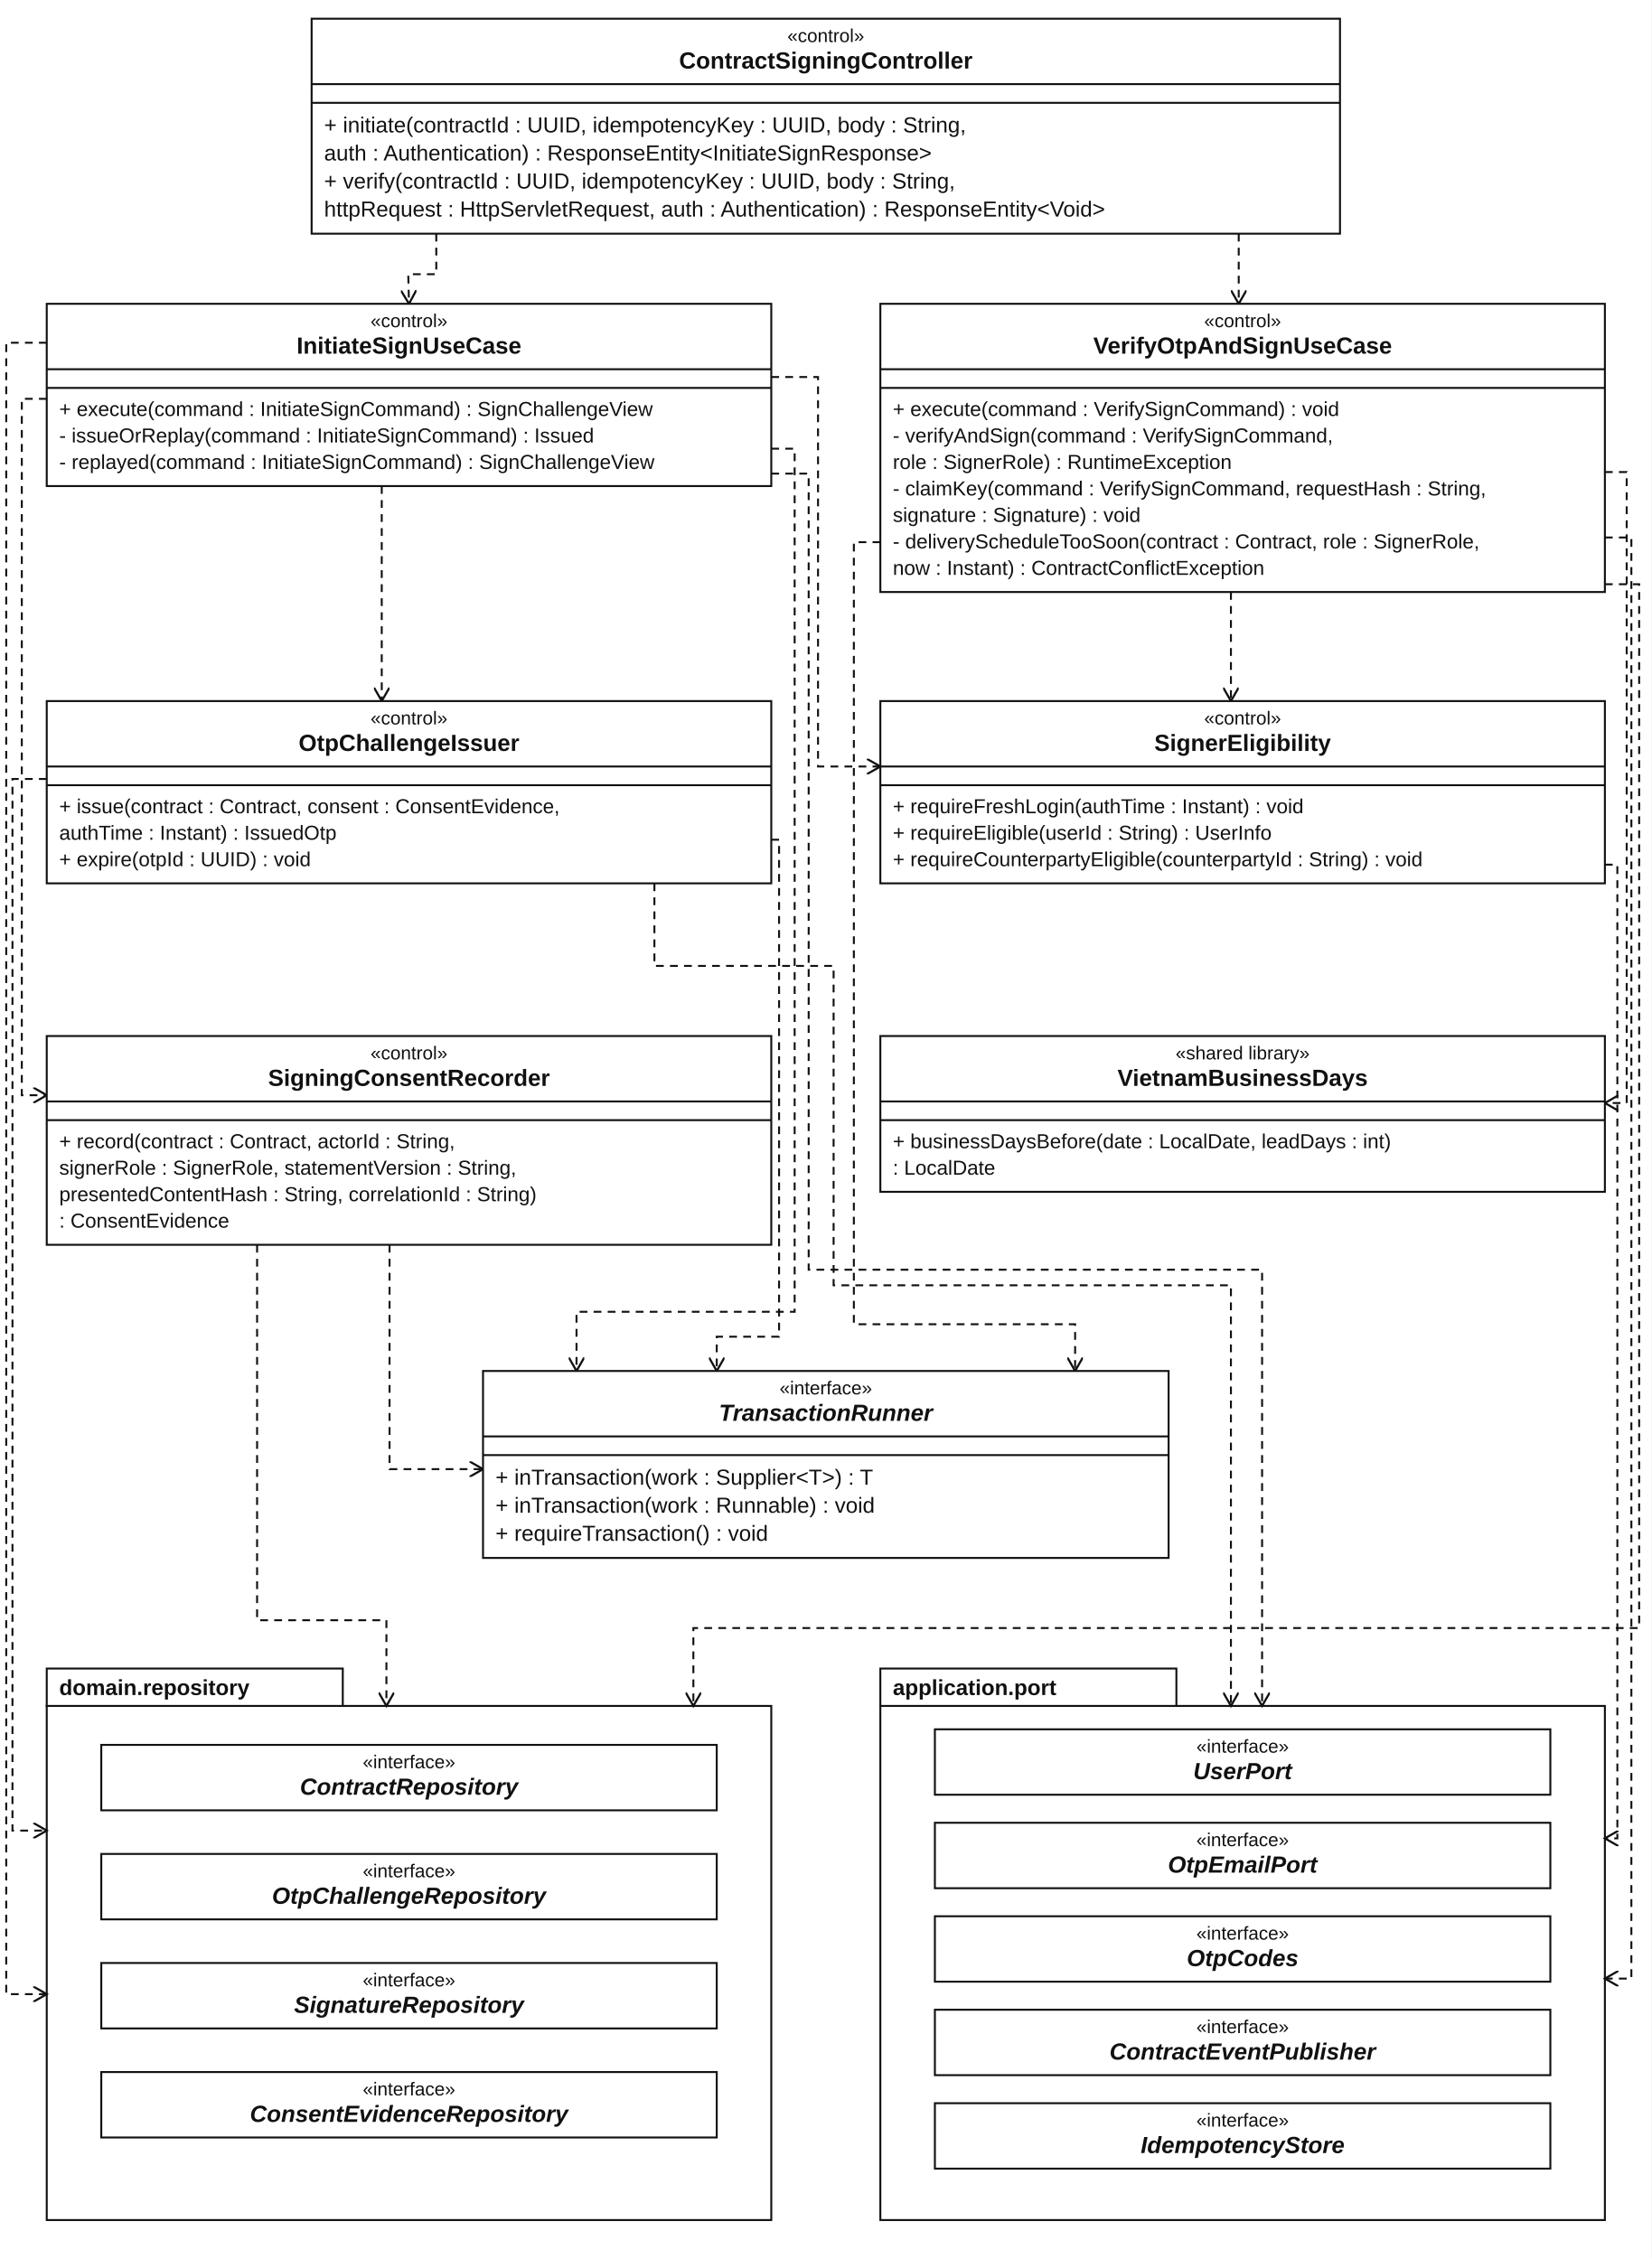
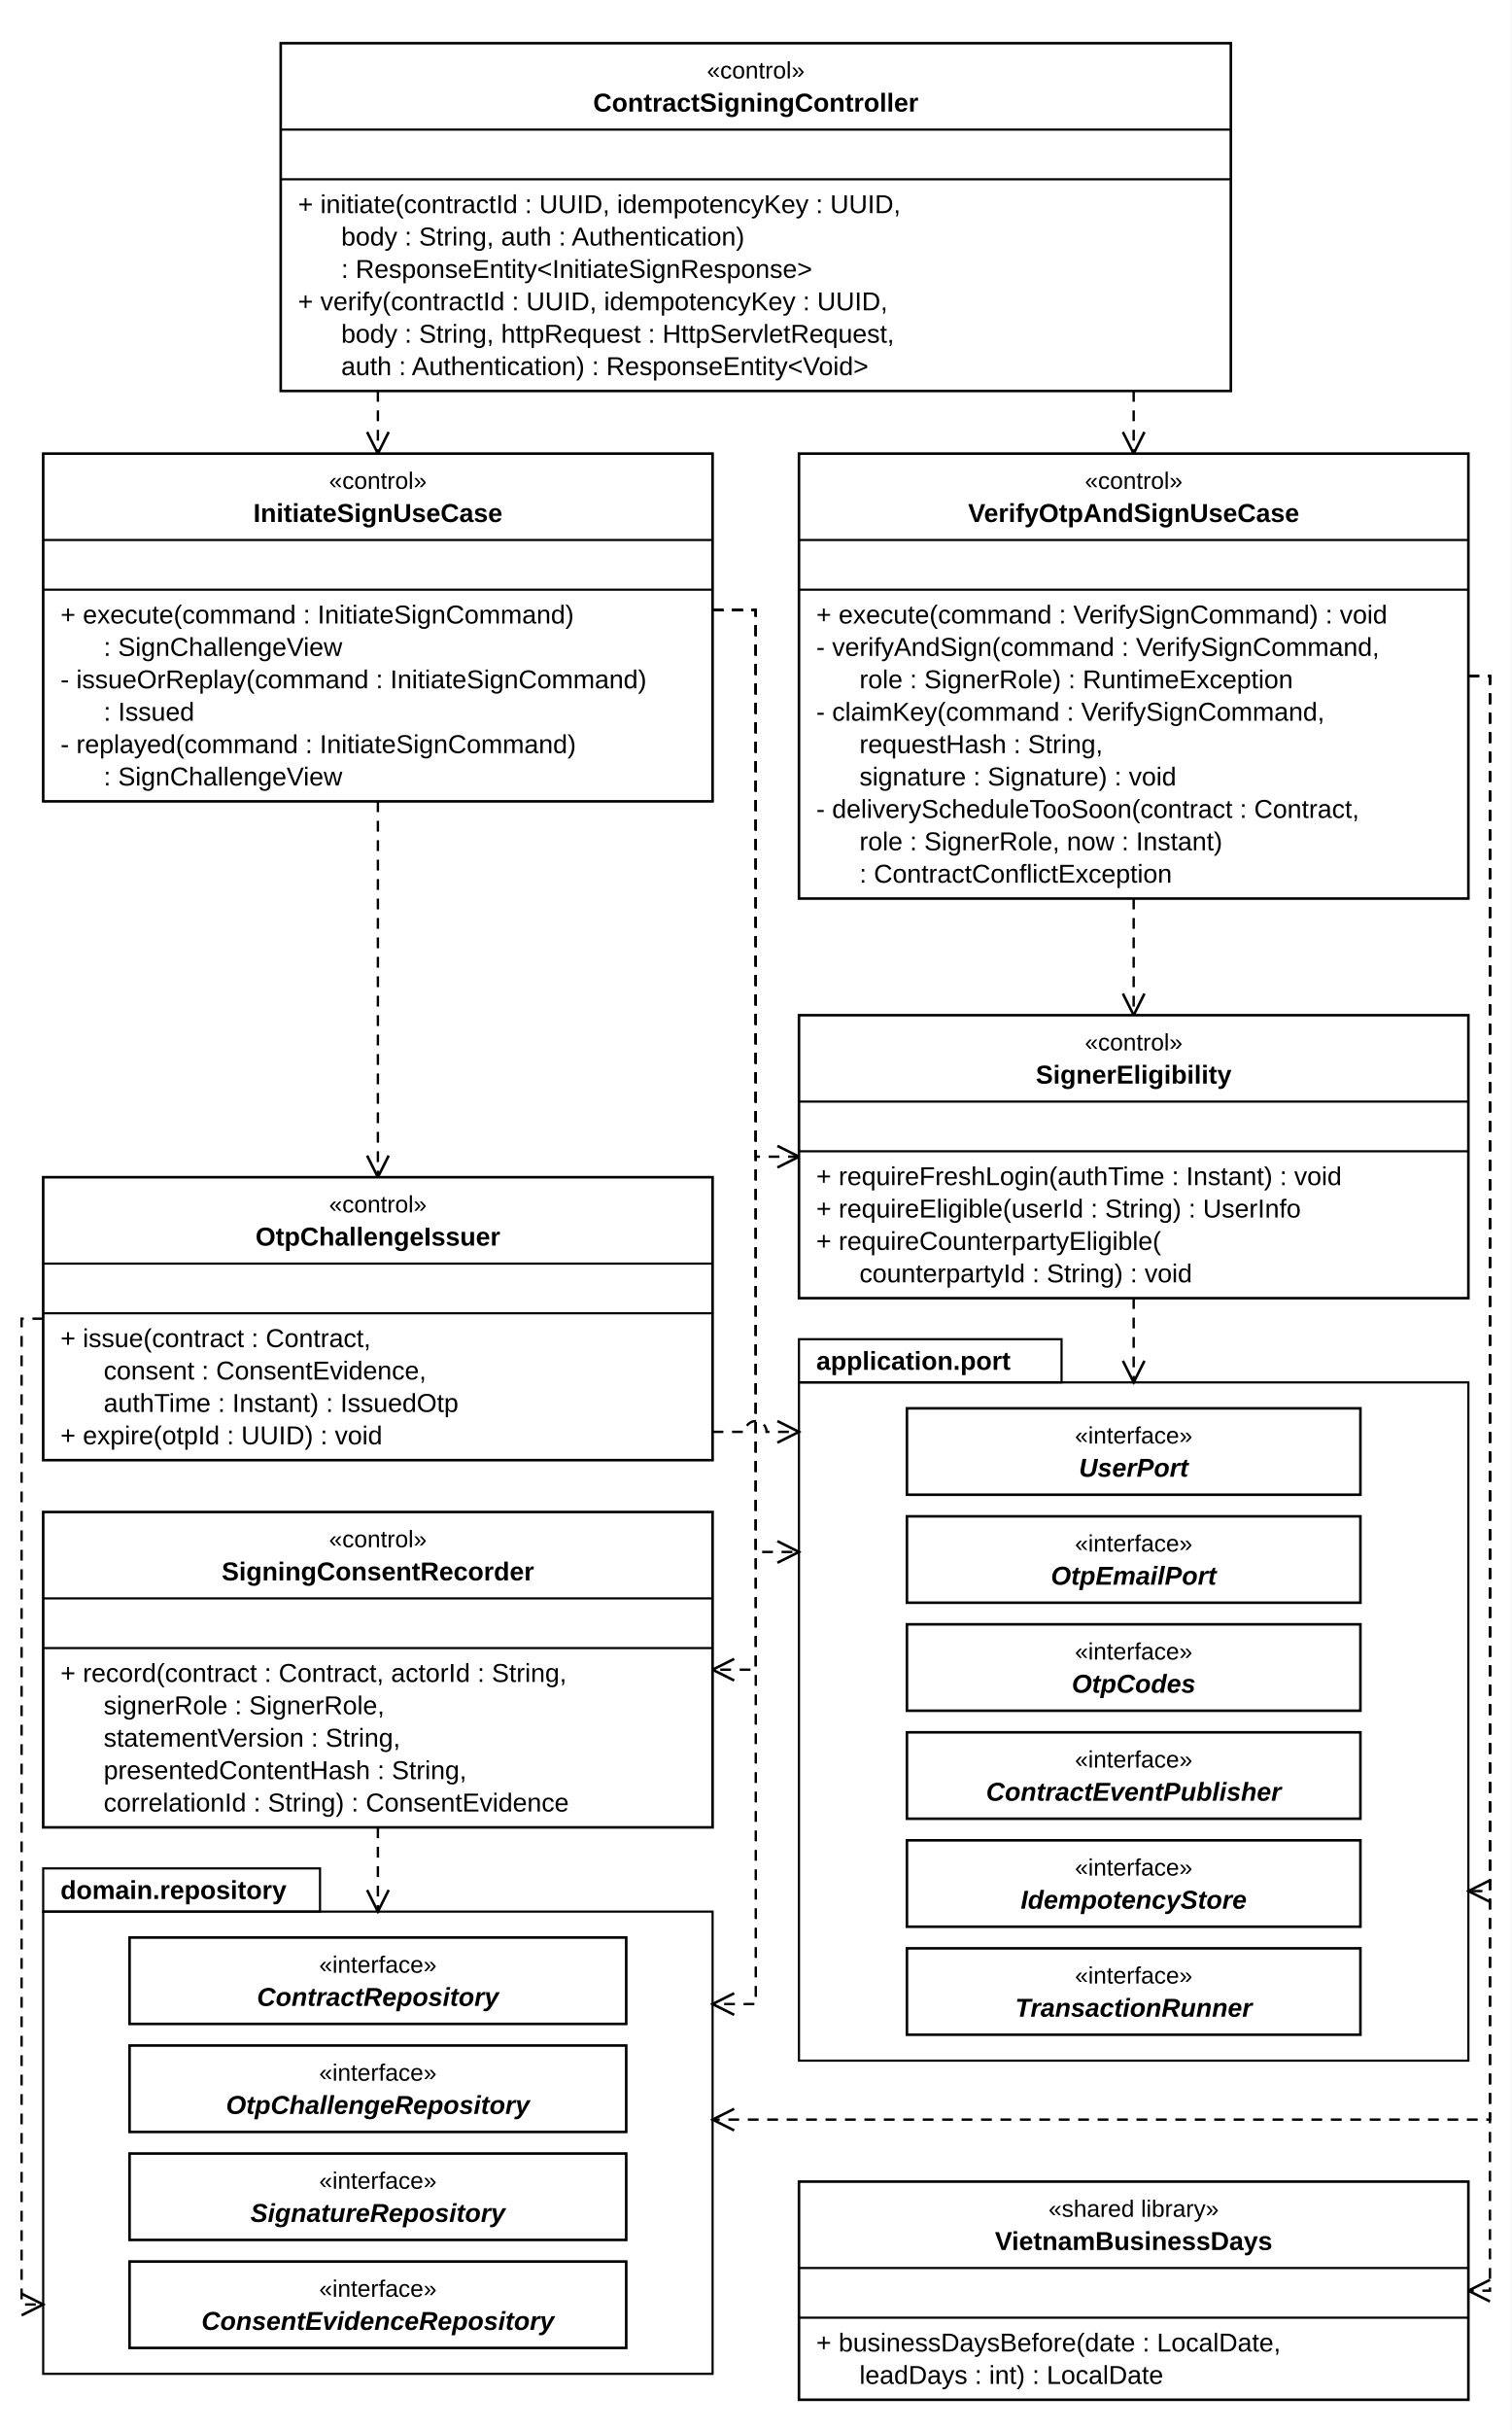
- <svg xmlns="http://www.w3.org/2000/svg" width="1060" height="1450" viewBox="0 0 1060 1450">
+ <svg xmlns="http://www.w3.org/2000/svg" width="700" height="1125" viewBox="0 0 700 1125" font-family="Arial" font-size="12">
  <defs>
-     <marker id="arrow" markerWidth="8" markerHeight="8" refX="7" refY="4" orient="auto">
-       <path d="M0 0L7 4L0 8" fill="none" stroke="#111" stroke-width="1.1" />
+     <marker id="open" viewBox="0 0 12 12" refX="11" refY="6" markerWidth="12" markerHeight="12" markerUnits="userSpaceOnUse" orient="auto">
+       <path d="M1,1 L11,6 L1,11" fill="none" stroke="black" stroke-width="1.2" />
    </marker>
-     <marker id="diamond" markerWidth="13" markerHeight="9" refX="0" refY="4.5" orient="auto">
-       <path d="M0 4.5L6 0L12 4.5L6 9Z" fill="#111" />
+     <marker id="tri" viewBox="0 0 14 14" refX="13" refY="7" markerWidth="14" markerHeight="14" markerUnits="userSpaceOnUse" orient="auto">
+       <path d="M1,1 L13,7 L1,13 Z" fill="white" stroke="black" />
+     </marker>
+     <marker id="dia" viewBox="0 0 18 10" refX="1" refY="5" markerWidth="18" markerHeight="10" markerUnits="userSpaceOnUse" orient="auto">
+       <path d="M1,5 L9,1 L17,5 L9,9 Z" fill="black" />
    </marker>
  </defs>
-   <rect width="100%" height="100%" fill="white" />
-   <rect x="30" y="1095" width="465" height="330" fill="none" stroke="#111" stroke-width="1.25" />
-   <rect x="30" y="1071" width="190" height="24" fill="white" stroke="#111" stroke-width="1.25" />
-   <rect x="565" y="1095" width="465" height="330" fill="none" stroke="#111" stroke-width="1.25" />
-   <rect x="565" y="1071" width="190" height="24" fill="white" stroke="#111" stroke-width="1.25" />
-   <path d="M280,150 L280,176 L262,176 L262.5,195" fill="none" stroke="#111" stroke-width="1.25" stroke-dasharray="5 4" marker-end="url(#arrow)" />
-   <path d="M795,150 L795,195" fill="none" stroke="#111" stroke-width="1.25" stroke-dasharray="5 4" marker-end="url(#arrow)" />
-   <path d="M245,312 L245,450" fill="none" stroke="#111" stroke-width="1.25" stroke-dasharray="5 4" marker-end="url(#arrow)" />
-   <path d="M790,380 L790,450" fill="none" stroke="#111" stroke-width="1.25" stroke-dasharray="5 4" marker-end="url(#arrow)" />
-   <path d="M495,242 L525,242 L525,492 L565,492" fill="none" stroke="#111" stroke-width="1.25" stroke-dasharray="5 4" marker-end="url(#arrow)" />
-   <path d="M30,256 L14,256 L14,703 L30,703" fill="none" stroke="#111" stroke-width="1.25" stroke-dasharray="5 4" marker-end="url(#arrow)" />
-   <path d="M1030,303 L1044,303 L1044,708 L1030,708" fill="none" stroke="#111" stroke-width="1.25" stroke-dasharray="5 4" marker-end="url(#arrow)" />
-   <path d="M495,288 L510,288 L510,842 L370,842 L370,880" fill="none" stroke="#111" stroke-width="1.25" stroke-dasharray="5 4" marker-end="url(#arrow)" />
-   <path d="M565,348 L548,348 L548,850 L690,850 L690,880" fill="none" stroke="#111" stroke-width="1.25" stroke-dasharray="5 4" marker-end="url(#arrow)" />
-   <path d="M495,539 L500,539 L500,858 L460,858 L460,880" fill="none" stroke="#111" stroke-width="1.25" stroke-dasharray="5 4" marker-end="url(#arrow)" />
-   <path d="M250,799 L250,943 L310,943" fill="none" stroke="#111" stroke-width="1.25" stroke-dasharray="5 4" marker-end="url(#arrow)" />
-   <path d="M165,799 L165,1040 L248,1040 L248,1095" fill="none" stroke="#111" stroke-width="1.25" stroke-dasharray="5 4" marker-end="url(#arrow)" />
-   <path d="M30,500 L8,500 L8,1175 L30,1175" fill="none" stroke="#111" stroke-width="1.25" stroke-dasharray="5 4" marker-end="url(#arrow)" />
-   <path d="M30,220 L4,220 L4,1280 L30,1280" fill="none" stroke="#111" stroke-width="1.25" stroke-dasharray="5 4" marker-end="url(#arrow)" />
-   <path d="M1030,375 L1052,375 L1052,1045 L445,1045 L445,1095" fill="none" stroke="#111" stroke-width="1.25" stroke-dasharray="5 4" marker-end="url(#arrow)" />
-   <path d="M1030,555 L1038,555 L1038,1180 L1030,1180" fill="none" stroke="#111" stroke-width="1.25" stroke-dasharray="5 4" marker-end="url(#arrow)" />
-   <path d="M420,567 L420,620 L535,620 L535,825 L790,825 L790,1095" fill="none" stroke="#111" stroke-width="1.25" stroke-dasharray="5 4" marker-end="url(#arrow)" />
-   <path d="M495,304 L519,304 L519,815 L810,815 L810,1095" fill="none" stroke="#111" stroke-width="1.25" stroke-dasharray="5 4" marker-end="url(#arrow)" />
-   <path d="M1030,345 L1047,345 L1047,1270 L1030,1270" fill="none" stroke="#111" stroke-width="1.25" stroke-dasharray="5 4" marker-end="url(#arrow)" />
-   <rect x="200" y="12" width="660" height="138" fill="white" stroke="#111" stroke-width="1.25" />
-   <text x="530.0" y="27" font-family="Arial, Liberation Sans, sans-serif" font-size="12" text-anchor="middle" font-weight="normal" font-style="normal" text-decoration="none" fill="#111">«control»</text>
-   <text x="530.0" y="44" font-family="Arial, Liberation Sans, sans-serif" font-size="15" text-anchor="middle" font-weight="bold" font-style="normal" text-decoration="none" fill="#111">ContractSigningController</text>
-   <path d="M200,54 L860,54" fill="none" stroke="#111" stroke-width="1.25" />
-   <path d="M200,66 L860,66" fill="none" stroke="#111" stroke-width="1.25" />
-   <text x="208" y="85" font-family="Arial, Liberation Sans, sans-serif" font-size="14" text-anchor="start" font-weight="normal" font-style="normal" text-decoration="none" fill="#111">+ initiate(contractId : UUID, idempotencyKey : UUID, body : String,</text>
-   <text x="208" y="103" font-family="Arial, Liberation Sans, sans-serif" font-size="14" text-anchor="start" font-weight="normal" font-style="normal" text-decoration="none" fill="#111">    auth : Authentication) : ResponseEntity&lt;InitiateSignResponse&gt;</text>
-   <text x="208" y="121" font-family="Arial, Liberation Sans, sans-serif" font-size="14" text-anchor="start" font-weight="normal" font-style="normal" text-decoration="none" fill="#111">+ verify(contractId : UUID, idempotencyKey : UUID, body : String,</text>
-   <text x="208" y="139" font-family="Arial, Liberation Sans, sans-serif" font-size="14" text-anchor="start" font-weight="normal" font-style="normal" text-decoration="none" fill="#111">    httpRequest : HttpServletRequest, auth : Authentication) : ResponseEntity&lt;Void&gt;</text>
-   <rect x="30" y="195" width="465" height="117" fill="white" stroke="#111" stroke-width="1.25" />
-   <text x="262.5" y="210" font-family="Arial, Liberation Sans, sans-serif" font-size="12" text-anchor="middle" font-weight="normal" font-style="normal" text-decoration="none" fill="#111">«control»</text>
-   <text x="262.5" y="227" font-family="Arial, Liberation Sans, sans-serif" font-size="15" text-anchor="middle" font-weight="bold" font-style="normal" text-decoration="none" fill="#111">InitiateSignUseCase</text>
-   <path d="M30,237 L495,237" fill="none" stroke="#111" stroke-width="1.25" />
-   <path d="M30,249 L495,249" fill="none" stroke="#111" stroke-width="1.25" />
-   <text x="38" y="267" font-family="Arial, Liberation Sans, sans-serif" font-size="13" text-anchor="start" font-weight="normal" font-style="normal" text-decoration="none" fill="#111">+ execute(command : InitiateSignCommand) : SignChallengeView</text>
-   <text x="38" y="284" font-family="Arial, Liberation Sans, sans-serif" font-size="13" text-anchor="start" font-weight="normal" font-style="normal" text-decoration="none" fill="#111">- issueOrReplay(command : InitiateSignCommand) : Issued</text>
-   <text x="38" y="301" font-family="Arial, Liberation Sans, sans-serif" font-size="13" text-anchor="start" font-weight="normal" font-style="normal" text-decoration="none" fill="#111">- replayed(command : InitiateSignCommand) : SignChallengeView</text>
-   <rect x="565" y="195" width="465" height="185" fill="white" stroke="#111" stroke-width="1.25" />
-   <text x="797.5" y="210" font-family="Arial, Liberation Sans, sans-serif" font-size="12" text-anchor="middle" font-weight="normal" font-style="normal" text-decoration="none" fill="#111">«control»</text>
-   <text x="797.5" y="227" font-family="Arial, Liberation Sans, sans-serif" font-size="15" text-anchor="middle" font-weight="bold" font-style="normal" text-decoration="none" fill="#111">VerifyOtpAndSignUseCase</text>
-   <path d="M565,237 L1030,237" fill="none" stroke="#111" stroke-width="1.25" />
-   <path d="M565,249 L1030,249" fill="none" stroke="#111" stroke-width="1.25" />
-   <text x="573" y="267" font-family="Arial, Liberation Sans, sans-serif" font-size="13" text-anchor="start" font-weight="normal" font-style="normal" text-decoration="none" fill="#111">+ execute(command : VerifySignCommand) : void</text>
-   <text x="573" y="284" font-family="Arial, Liberation Sans, sans-serif" font-size="13" text-anchor="start" font-weight="normal" font-style="normal" text-decoration="none" fill="#111">- verifyAndSign(command : VerifySignCommand,</text>
-   <text x="573" y="301" font-family="Arial, Liberation Sans, sans-serif" font-size="13" text-anchor="start" font-weight="normal" font-style="normal" text-decoration="none" fill="#111">    role : SignerRole) : RuntimeException</text>
-   <text x="573" y="318" font-family="Arial, Liberation Sans, sans-serif" font-size="13" text-anchor="start" font-weight="normal" font-style="normal" text-decoration="none" fill="#111">- claimKey(command : VerifySignCommand, requestHash : String,</text>
-   <text x="573" y="335" font-family="Arial, Liberation Sans, sans-serif" font-size="13" text-anchor="start" font-weight="normal" font-style="normal" text-decoration="none" fill="#111">    signature : Signature) : void</text>
-   <text x="573" y="352" font-family="Arial, Liberation Sans, sans-serif" font-size="13" text-anchor="start" font-weight="normal" font-style="normal" text-decoration="none" fill="#111">- deliveryScheduleTooSoon(contract : Contract, role : SignerRole,</text>
-   <text x="573" y="369" font-family="Arial, Liberation Sans, sans-serif" font-size="13" text-anchor="start" font-weight="normal" font-style="normal" text-decoration="none" fill="#111">    now : Instant) : ContractConflictException</text>
-   <rect x="30" y="450" width="465" height="117" fill="white" stroke="#111" stroke-width="1.25" />
-   <text x="262.5" y="465" font-family="Arial, Liberation Sans, sans-serif" font-size="12" text-anchor="middle" font-weight="normal" font-style="normal" text-decoration="none" fill="#111">«control»</text>
-   <text x="262.5" y="482" font-family="Arial, Liberation Sans, sans-serif" font-size="15" text-anchor="middle" font-weight="bold" font-style="normal" text-decoration="none" fill="#111">OtpChallengeIssuer</text>
-   <path d="M30,492 L495,492" fill="none" stroke="#111" stroke-width="1.25" />
-   <path d="M30,504 L495,504" fill="none" stroke="#111" stroke-width="1.25" />
-   <text x="38" y="522" font-family="Arial, Liberation Sans, sans-serif" font-size="13" text-anchor="start" font-weight="normal" font-style="normal" text-decoration="none" fill="#111">+ issue(contract : Contract, consent : ConsentEvidence,</text>
-   <text x="38" y="539" font-family="Arial, Liberation Sans, sans-serif" font-size="13" text-anchor="start" font-weight="normal" font-style="normal" text-decoration="none" fill="#111">    authTime : Instant) : IssuedOtp</text>
-   <text x="38" y="556" font-family="Arial, Liberation Sans, sans-serif" font-size="13" text-anchor="start" font-weight="normal" font-style="normal" text-decoration="none" fill="#111">+ expire(otpId : UUID) : void</text>
-   <rect x="565" y="450" width="465" height="117" fill="white" stroke="#111" stroke-width="1.25" />
-   <text x="797.5" y="465" font-family="Arial, Liberation Sans, sans-serif" font-size="12" text-anchor="middle" font-weight="normal" font-style="normal" text-decoration="none" fill="#111">«control»</text>
-   <text x="797.5" y="482" font-family="Arial, Liberation Sans, sans-serif" font-size="15" text-anchor="middle" font-weight="bold" font-style="normal" text-decoration="none" fill="#111">SignerEligibility</text>
-   <path d="M565,492 L1030,492" fill="none" stroke="#111" stroke-width="1.25" />
-   <path d="M565,504 L1030,504" fill="none" stroke="#111" stroke-width="1.25" />
-   <text x="573" y="522" font-family="Arial, Liberation Sans, sans-serif" font-size="13" text-anchor="start" font-weight="normal" font-style="normal" text-decoration="none" fill="#111">+ requireFreshLogin(authTime : Instant) : void</text>
-   <text x="573" y="539" font-family="Arial, Liberation Sans, sans-serif" font-size="13" text-anchor="start" font-weight="normal" font-style="normal" text-decoration="none" fill="#111">+ requireEligible(userId : String) : UserInfo</text>
-   <text x="573" y="556" font-family="Arial, Liberation Sans, sans-serif" font-size="13" text-anchor="start" font-weight="normal" font-style="normal" text-decoration="none" fill="#111">+ requireCounterpartyEligible(counterpartyId : String) : void</text>
-   <rect x="30" y="665" width="465" height="134" fill="white" stroke="#111" stroke-width="1.25" />
-   <text x="262.5" y="680" font-family="Arial, Liberation Sans, sans-serif" font-size="12" text-anchor="middle" font-weight="normal" font-style="normal" text-decoration="none" fill="#111">«control»</text>
-   <text x="262.5" y="697" font-family="Arial, Liberation Sans, sans-serif" font-size="15" text-anchor="middle" font-weight="bold" font-style="normal" text-decoration="none" fill="#111">SigningConsentRecorder</text>
-   <path d="M30,707 L495,707" fill="none" stroke="#111" stroke-width="1.25" />
-   <path d="M30,719 L495,719" fill="none" stroke="#111" stroke-width="1.25" />
-   <text x="38" y="737" font-family="Arial, Liberation Sans, sans-serif" font-size="13" text-anchor="start" font-weight="normal" font-style="normal" text-decoration="none" fill="#111">+ record(contract : Contract, actorId : String,</text>
-   <text x="38" y="754" font-family="Arial, Liberation Sans, sans-serif" font-size="13" text-anchor="start" font-weight="normal" font-style="normal" text-decoration="none" fill="#111">    signerRole : SignerRole, statementVersion : String,</text>
-   <text x="38" y="771" font-family="Arial, Liberation Sans, sans-serif" font-size="13" text-anchor="start" font-weight="normal" font-style="normal" text-decoration="none" fill="#111">    presentedContentHash : String, correlationId : String)</text>
-   <text x="38" y="788" font-family="Arial, Liberation Sans, sans-serif" font-size="13" text-anchor="start" font-weight="normal" font-style="normal" text-decoration="none" fill="#111">    : ConsentEvidence</text>
-   <rect x="565" y="665" width="465" height="100" fill="white" stroke="#111" stroke-width="1.25" />
-   <text x="797.5" y="680" font-family="Arial, Liberation Sans, sans-serif" font-size="12" text-anchor="middle" font-weight="normal" font-style="normal" text-decoration="none" fill="#111">«shared library»</text>
-   <text x="797.5" y="697" font-family="Arial, Liberation Sans, sans-serif" font-size="15" text-anchor="middle" font-weight="bold" font-style="normal" text-decoration="none" fill="#111">VietnamBusinessDays</text>
-   <path d="M565,707 L1030,707" fill="none" stroke="#111" stroke-width="1.25" />
-   <path d="M565,719 L1030,719" fill="none" stroke="#111" stroke-width="1.25" />
-   <text x="573" y="737" font-family="Arial, Liberation Sans, sans-serif" font-size="13" text-anchor="start" font-weight="normal" font-style="normal" text-decoration="none" fill="#111">+ businessDaysBefore(date : LocalDate, leadDays : int)</text>
-   <text x="573" y="754" font-family="Arial, Liberation Sans, sans-serif" font-size="13" text-anchor="start" font-weight="normal" font-style="normal" text-decoration="none" fill="#111">    : LocalDate</text>
-   <rect x="310" y="880" width="440" height="120" fill="white" stroke="#111" stroke-width="1.25" />
-   <text x="530.0" y="895" font-family="Arial, Liberation Sans, sans-serif" font-size="12" text-anchor="middle" font-weight="normal" font-style="normal" text-decoration="none" fill="#111">«interface»</text>
-   <text x="530.0" y="912" font-family="Arial, Liberation Sans, sans-serif" font-size="15" text-anchor="middle" font-weight="bold" font-style="italic" text-decoration="none" fill="#111">TransactionRunner</text>
-   <path d="M310,922 L750,922" fill="none" stroke="#111" stroke-width="1.25" />
-   <path d="M310,934 L750,934" fill="none" stroke="#111" stroke-width="1.25" />
-   <text x="318" y="953" font-family="Arial, Liberation Sans, sans-serif" font-size="14" text-anchor="start" font-weight="normal" font-style="normal" text-decoration="none" fill="#111">+ inTransaction(work : Supplier&lt;T&gt;) : T</text>
-   <text x="318" y="971" font-family="Arial, Liberation Sans, sans-serif" font-size="14" text-anchor="start" font-weight="normal" font-style="normal" text-decoration="none" fill="#111">+ inTransaction(work : Runnable) : void</text>
-   <text x="318" y="989" font-family="Arial, Liberation Sans, sans-serif" font-size="14" text-anchor="start" font-weight="normal" font-style="normal" text-decoration="none" fill="#111">+ requireTransaction() : void</text>
-   <text x="38" y="1088" font-family="Arial, Liberation Sans, sans-serif" font-size="14" text-anchor="start" font-weight="bold" font-style="normal" text-decoration="none" fill="#111">domain.repository</text>
-   <text x="573" y="1088" font-family="Arial, Liberation Sans, sans-serif" font-size="14" text-anchor="start" font-weight="bold" font-style="normal" text-decoration="none" fill="#111">application.port</text>
-   <rect x="65" y="1120" width="395" height="42" fill="white" stroke="#111" stroke-width="1.25" />
-   <text x="262.5" y="1135" font-family="Arial, Liberation Sans, sans-serif" font-size="12" text-anchor="middle" font-weight="normal" font-style="normal" text-decoration="none" fill="#111">«interface»</text>
-   <text x="262.5" y="1152" font-family="Arial, Liberation Sans, sans-serif" font-size="15" text-anchor="middle" font-weight="bold" font-style="italic" text-decoration="none" fill="#111">ContractRepository</text>
-   <rect x="65" y="1190" width="395" height="42" fill="white" stroke="#111" stroke-width="1.25" />
-   <text x="262.5" y="1205" font-family="Arial, Liberation Sans, sans-serif" font-size="12" text-anchor="middle" font-weight="normal" font-style="normal" text-decoration="none" fill="#111">«interface»</text>
-   <text x="262.5" y="1222" font-family="Arial, Liberation Sans, sans-serif" font-size="15" text-anchor="middle" font-weight="bold" font-style="italic" text-decoration="none" fill="#111">OtpChallengeRepository</text>
-   <rect x="65" y="1260" width="395" height="42" fill="white" stroke="#111" stroke-width="1.25" />
-   <text x="262.5" y="1275" font-family="Arial, Liberation Sans, sans-serif" font-size="12" text-anchor="middle" font-weight="normal" font-style="normal" text-decoration="none" fill="#111">«interface»</text>
-   <text x="262.5" y="1292" font-family="Arial, Liberation Sans, sans-serif" font-size="15" text-anchor="middle" font-weight="bold" font-style="italic" text-decoration="none" fill="#111">SignatureRepository</text>
-   <rect x="65" y="1330" width="395" height="42" fill="white" stroke="#111" stroke-width="1.25" />
-   <text x="262.5" y="1345" font-family="Arial, Liberation Sans, sans-serif" font-size="12" text-anchor="middle" font-weight="normal" font-style="normal" text-decoration="none" fill="#111">«interface»</text>
-   <text x="262.5" y="1362" font-family="Arial, Liberation Sans, sans-serif" font-size="15" text-anchor="middle" font-weight="bold" font-style="italic" text-decoration="none" fill="#111">ConsentEvidenceRepository</text>
-   <rect x="600" y="1110" width="395" height="42" fill="white" stroke="#111" stroke-width="1.25" />
-   <text x="797.5" y="1125" font-family="Arial, Liberation Sans, sans-serif" font-size="12" text-anchor="middle" font-weight="normal" font-style="normal" text-decoration="none" fill="#111">«interface»</text>
-   <text x="797.5" y="1142" font-family="Arial, Liberation Sans, sans-serif" font-size="15" text-anchor="middle" font-weight="bold" font-style="italic" text-decoration="none" fill="#111">UserPort</text>
-   <rect x="600" y="1170" width="395" height="42" fill="white" stroke="#111" stroke-width="1.25" />
-   <text x="797.5" y="1185" font-family="Arial, Liberation Sans, sans-serif" font-size="12" text-anchor="middle" font-weight="normal" font-style="normal" text-decoration="none" fill="#111">«interface»</text>
-   <text x="797.5" y="1202" font-family="Arial, Liberation Sans, sans-serif" font-size="15" text-anchor="middle" font-weight="bold" font-style="italic" text-decoration="none" fill="#111">OtpEmailPort</text>
-   <rect x="600" y="1230" width="395" height="42" fill="white" stroke="#111" stroke-width="1.25" />
-   <text x="797.5" y="1245" font-family="Arial, Liberation Sans, sans-serif" font-size="12" text-anchor="middle" font-weight="normal" font-style="normal" text-decoration="none" fill="#111">«interface»</text>
-   <text x="797.5" y="1262" font-family="Arial, Liberation Sans, sans-serif" font-size="15" text-anchor="middle" font-weight="bold" font-style="italic" text-decoration="none" fill="#111">OtpCodes</text>
-   <rect x="600" y="1290" width="395" height="42" fill="white" stroke="#111" stroke-width="1.25" />
-   <text x="797.5" y="1305" font-family="Arial, Liberation Sans, sans-serif" font-size="12" text-anchor="middle" font-weight="normal" font-style="normal" text-decoration="none" fill="#111">«interface»</text>
-   <text x="797.5" y="1322" font-family="Arial, Liberation Sans, sans-serif" font-size="15" text-anchor="middle" font-weight="bold" font-style="italic" text-decoration="none" fill="#111">ContractEventPublisher</text>
-   <rect x="600" y="1350" width="395" height="42" fill="white" stroke="#111" stroke-width="1.25" />
-   <text x="797.5" y="1365" font-family="Arial, Liberation Sans, sans-serif" font-size="12" text-anchor="middle" font-weight="normal" font-style="normal" text-decoration="none" fill="#111">«interface»</text>
-   <text x="797.5" y="1382" font-family="Arial, Liberation Sans, sans-serif" font-size="15" text-anchor="middle" font-weight="bold" font-style="italic" text-decoration="none" fill="#111">IdempotencyStore</text>
+   <rect x="0" y="0" width="700" height="1125" fill="white" />
+   <path d="M175,181.0 L175,210.0" fill="none" stroke="black" stroke-width="1.1" stroke-dasharray="5,4" marker-end="url(#open)" />
+   <path d="M525,181.0 L525,210.0" fill="none" stroke="black" stroke-width="1.1" stroke-dasharray="5,4" marker-end="url(#open)" />
+   <path d="M525,416.0 L525,470.0" fill="none" stroke="black" stroke-width="1.1" stroke-dasharray="5,4" marker-end="url(#open)" />
+   <path d="M525,601.0 L525.0,640.0" fill="none" stroke="black" stroke-width="1.1" stroke-dasharray="5,4" marker-end="url(#open)" />
+   <path d="M175,371.0 L175,545.0" fill="none" stroke="black" stroke-width="1.1" stroke-dasharray="5,4" marker-end="url(#open)" />
+   <path d="M175,846.0 L175.0,885.0" fill="none" stroke="black" stroke-width="1.1" stroke-dasharray="5,4" marker-end="url(#open)" />
+   <path d="M330,282.45 L350,282.45 L350,535.5 L370,535.5" fill="none" stroke="black" stroke-width="1.1" stroke-dasharray="5,4" marker-end="url(#open)" />
+   <path d="M330,282.45 L350,282.45 L350,718.5 L370,718.5" fill="none" stroke="black" stroke-width="1.1" stroke-dasharray="5,4" marker-end="url(#open)" />
+   <path d="M330,282.45 L350,282.45 L350,773.0 L330,773.0" fill="none" stroke="black" stroke-width="1.1" stroke-dasharray="5,4" marker-end="url(#open)" />
+   <path d="M330,282.45 L350,282.45 L350,927.8 L330,927.8" fill="none" stroke="black" stroke-width="1.1" stroke-dasharray="5,4" marker-end="url(#open)" />
+   <path d="M680,313.0 L690,313.0 L690,875.5 L680,875.5" fill="none" stroke="black" stroke-width="1.1" stroke-dasharray="5,4" marker-end="url(#open)" />
+   <path d="M680,313.0 L690,313.0 L690,981.3 L330,981.3" fill="none" stroke="black" stroke-width="1.1" stroke-dasharray="5,4" marker-end="url(#open)" />
+   <path d="M680,313.0 L690,313.0 L690,1060.5 L680,1060.5" fill="none" stroke="black" stroke-width="1.1" stroke-dasharray="5,4" marker-end="url(#open)" />
+   <path d="M330,662.9 L345.0,662.9 A5.0,5.0 0 0 1 355.0,662.9 L370,662.9" fill="none" stroke="black" stroke-width="1.1" stroke-dasharray="5,4" marker-end="url(#open)" />
+   <path d="M20,610.5 L10,610.5 L10,1066.9 L20,1066.9" fill="none" stroke="black" stroke-width="1.1" stroke-dasharray="5,4" marker-end="url(#open)" />
+   <rect x="130.0" y="20.0" width="440" height="161" fill="white" stroke="black" stroke-width="1.2" />
+   <text text-anchor="middle" dominant-baseline="central" font-size="11">
+     <tspan x="350" y="32.5">«control»</tspan>
+   </text>
+   <text text-anchor="middle" dominant-baseline="central" font-size="12" font-weight="bold">
+     <tspan x="350" y="47.5">ContractSigningController</tspan>
+   </text>
+   <line x1="130.0" y1="60.0" x2="570.0" y2="60.0" stroke="black" />
+   <line x1="130.0" y1="83.0" x2="570.0" y2="83.0" stroke="black" />
+   <text text-anchor="start" dominant-baseline="central" font-size="12" xml:space="preserve">
+     <tspan x="138.0" y="94.5">+ initiate(contractId : UUID, idempotencyKey : UUID,</tspan>
+   </text>
+   <text text-anchor="start" dominant-baseline="central" font-size="12" xml:space="preserve">
+     <tspan x="138.0" y="109.5">      body : String, auth : Authentication)</tspan>
+   </text>
+   <text text-anchor="start" dominant-baseline="central" font-size="12" xml:space="preserve">
+     <tspan x="138.0" y="124.5">      : ResponseEntity&lt;InitiateSignResponse&gt;</tspan>
+   </text>
+   <text text-anchor="start" dominant-baseline="central" font-size="12" xml:space="preserve">
+     <tspan x="138.0" y="139.5">+ verify(contractId : UUID, idempotencyKey : UUID,</tspan>
+   </text>
+   <text text-anchor="start" dominant-baseline="central" font-size="12" xml:space="preserve">
+     <tspan x="138.0" y="154.5">      body : String, httpRequest : HttpServletRequest,</tspan>
+   </text>
+   <text text-anchor="start" dominant-baseline="central" font-size="12" xml:space="preserve">
+     <tspan x="138.0" y="169.5">      auth : Authentication) : ResponseEntity&lt;Void&gt;</tspan>
+   </text>
+   <rect x="20.0" y="210.0" width="310" height="161" fill="white" stroke="black" stroke-width="1.2" />
+   <text text-anchor="middle" dominant-baseline="central" font-size="11">
+     <tspan x="175" y="222.5">«control»</tspan>
+   </text>
+   <text text-anchor="middle" dominant-baseline="central" font-size="12" font-weight="bold">
+     <tspan x="175" y="237.5">InitiateSignUseCase</tspan>
+   </text>
+   <line x1="20.0" y1="250.0" x2="330.0" y2="250.0" stroke="black" />
+   <line x1="20.0" y1="273.0" x2="330.0" y2="273.0" stroke="black" />
+   <text text-anchor="start" dominant-baseline="central" font-size="12" xml:space="preserve">
+     <tspan x="28.0" y="284.5">+ execute(command : InitiateSignCommand)</tspan>
+   </text>
+   <text text-anchor="start" dominant-baseline="central" font-size="12" xml:space="preserve">
+     <tspan x="28.0" y="299.5">      : SignChallengeView</tspan>
+   </text>
+   <text text-anchor="start" dominant-baseline="central" font-size="12" xml:space="preserve">
+     <tspan x="28.0" y="314.5">- issueOrReplay(command : InitiateSignCommand)</tspan>
+   </text>
+   <text text-anchor="start" dominant-baseline="central" font-size="12" xml:space="preserve">
+     <tspan x="28.0" y="329.5">      : Issued</tspan>
+   </text>
+   <text text-anchor="start" dominant-baseline="central" font-size="12" xml:space="preserve">
+     <tspan x="28.0" y="344.5">- replayed(command : InitiateSignCommand)</tspan>
+   </text>
+   <text text-anchor="start" dominant-baseline="central" font-size="12" xml:space="preserve">
+     <tspan x="28.0" y="359.5">      : SignChallengeView</tspan>
+   </text>
+   <rect x="370.0" y="210.0" width="310" height="206" fill="white" stroke="black" stroke-width="1.2" />
+   <text text-anchor="middle" dominant-baseline="central" font-size="11">
+     <tspan x="525" y="222.5">«control»</tspan>
+   </text>
+   <text text-anchor="middle" dominant-baseline="central" font-size="12" font-weight="bold">
+     <tspan x="525" y="237.5">VerifyOtpAndSignUseCase</tspan>
+   </text>
+   <line x1="370.0" y1="250.0" x2="680.0" y2="250.0" stroke="black" />
+   <line x1="370.0" y1="273.0" x2="680.0" y2="273.0" stroke="black" />
+   <text text-anchor="start" dominant-baseline="central" font-size="12" xml:space="preserve">
+     <tspan x="378.0" y="284.5">+ execute(command : VerifySignCommand) : void</tspan>
+   </text>
+   <text text-anchor="start" dominant-baseline="central" font-size="12" xml:space="preserve">
+     <tspan x="378.0" y="299.5">- verifyAndSign(command : VerifySignCommand,</tspan>
+   </text>
+   <text text-anchor="start" dominant-baseline="central" font-size="12" xml:space="preserve">
+     <tspan x="378.0" y="314.5">      role : SignerRole) : RuntimeException</tspan>
+   </text>
+   <text text-anchor="start" dominant-baseline="central" font-size="12" xml:space="preserve">
+     <tspan x="378.0" y="329.5">- claimKey(command : VerifySignCommand,</tspan>
+   </text>
+   <text text-anchor="start" dominant-baseline="central" font-size="12" xml:space="preserve">
+     <tspan x="378.0" y="344.5">      requestHash : String,</tspan>
+   </text>
+   <text text-anchor="start" dominant-baseline="central" font-size="12" xml:space="preserve">
+     <tspan x="378.0" y="359.5">      signature : Signature) : void</tspan>
+   </text>
+   <text text-anchor="start" dominant-baseline="central" font-size="12" xml:space="preserve">
+     <tspan x="378.0" y="374.5">- deliveryScheduleTooSoon(contract : Contract,</tspan>
+   </text>
+   <text text-anchor="start" dominant-baseline="central" font-size="12" xml:space="preserve">
+     <tspan x="378.0" y="389.5">      role : SignerRole, now : Instant)</tspan>
+   </text>
+   <text text-anchor="start" dominant-baseline="central" font-size="12" xml:space="preserve">
+     <tspan x="378.0" y="404.5">      : ContractConflictException</tspan>
+   </text>
+   <rect x="370.0" y="470.0" width="310" height="131" fill="white" stroke="black" stroke-width="1.2" />
+   <text text-anchor="middle" dominant-baseline="central" font-size="11">
+     <tspan x="525" y="482.5">«control»</tspan>
+   </text>
+   <text text-anchor="middle" dominant-baseline="central" font-size="12" font-weight="bold">
+     <tspan x="525" y="497.5">SignerEligibility</tspan>
+   </text>
+   <line x1="370.0" y1="510.0" x2="680.0" y2="510.0" stroke="black" />
+   <line x1="370.0" y1="533.0" x2="680.0" y2="533.0" stroke="black" />
+   <text text-anchor="start" dominant-baseline="central" font-size="12" xml:space="preserve">
+     <tspan x="378.0" y="544.5">+ requireFreshLogin(authTime : Instant) : void</tspan>
+   </text>
+   <text text-anchor="start" dominant-baseline="central" font-size="12" xml:space="preserve">
+     <tspan x="378.0" y="559.5">+ requireEligible(userId : String) : UserInfo</tspan>
+   </text>
+   <text text-anchor="start" dominant-baseline="central" font-size="12" xml:space="preserve">
+     <tspan x="378.0" y="574.5">+ requireCounterpartyEligible(</tspan>
+   </text>
+   <text text-anchor="start" dominant-baseline="central" font-size="12" xml:space="preserve">
+     <tspan x="378.0" y="589.5">      counterpartyId : String) : void</tspan>
+   </text>
+   <rect x="20.0" y="545.0" width="310" height="131" fill="white" stroke="black" stroke-width="1.2" />
+   <text text-anchor="middle" dominant-baseline="central" font-size="11">
+     <tspan x="175" y="557.5">«control»</tspan>
+   </text>
+   <text text-anchor="middle" dominant-baseline="central" font-size="12" font-weight="bold">
+     <tspan x="175" y="572.5">OtpChallengeIssuer</tspan>
+   </text>
+   <line x1="20.0" y1="585.0" x2="330.0" y2="585.0" stroke="black" />
+   <line x1="20.0" y1="608.0" x2="330.0" y2="608.0" stroke="black" />
+   <text text-anchor="start" dominant-baseline="central" font-size="12" xml:space="preserve">
+     <tspan x="28.0" y="619.5">+ issue(contract : Contract,</tspan>
+   </text>
+   <text text-anchor="start" dominant-baseline="central" font-size="12" xml:space="preserve">
+     <tspan x="28.0" y="634.5">      consent : ConsentEvidence,</tspan>
+   </text>
+   <text text-anchor="start" dominant-baseline="central" font-size="12" xml:space="preserve">
+     <tspan x="28.0" y="649.5">      authTime : Instant) : IssuedOtp</tspan>
+   </text>
+   <text text-anchor="start" dominant-baseline="central" font-size="12" xml:space="preserve">
+     <tspan x="28.0" y="664.5">+ expire(otpId : UUID) : void</tspan>
+   </text>
+   <rect x="20.0" y="700.0" width="310" height="146" fill="white" stroke="black" stroke-width="1.2" />
+   <text text-anchor="middle" dominant-baseline="central" font-size="11">
+     <tspan x="175" y="712.5">«control»</tspan>
+   </text>
+   <text text-anchor="middle" dominant-baseline="central" font-size="12" font-weight="bold">
+     <tspan x="175" y="727.5">SigningConsentRecorder</tspan>
+   </text>
+   <line x1="20.0" y1="740.0" x2="330.0" y2="740.0" stroke="black" />
+   <line x1="20.0" y1="763.0" x2="330.0" y2="763.0" stroke="black" />
+   <text text-anchor="start" dominant-baseline="central" font-size="12" xml:space="preserve">
+     <tspan x="28.0" y="774.5">+ record(contract : Contract, actorId : String,</tspan>
+   </text>
+   <text text-anchor="start" dominant-baseline="central" font-size="12" xml:space="preserve">
+     <tspan x="28.0" y="789.5">      signerRole : SignerRole,</tspan>
+   </text>
+   <text text-anchor="start" dominant-baseline="central" font-size="12" xml:space="preserve">
+     <tspan x="28.0" y="804.5">      statementVersion : String,</tspan>
+   </text>
+   <text text-anchor="start" dominant-baseline="central" font-size="12" xml:space="preserve">
+     <tspan x="28.0" y="819.5">      presentedContentHash : String,</tspan>
+   </text>
+   <text text-anchor="start" dominant-baseline="central" font-size="12" xml:space="preserve">
+     <tspan x="28.0" y="834.5">      correlationId : String) : ConsentEvidence</tspan>
+   </text>
+   <rect x="370.0" y="620.0" width="121.6" height="20" fill="white" stroke="black" />
+   <rect x="370.0" y="640.0" width="310" height="314" fill="none" stroke="black" />
+   <text text-anchor="start" dominant-baseline="central" font-size="12" font-weight="bold">
+     <tspan x="378.0" y="630.0">application.port</tspan>
+   </text>
+   <rect x="420.0" y="652.0" width="210" height="40" fill="white" stroke="black" stroke-width="1.2" />
+   <text text-anchor="middle" dominant-baseline="central" font-size="11">
+     <tspan x="525" y="664.5">«interface»</tspan>
+   </text>
+   <text text-anchor="middle" dominant-baseline="central" font-size="12" font-weight="bold" font-style="italic">
+     <tspan x="525" y="679.5">UserPort</tspan>
+   </text>
+   <rect x="420.0" y="702.0" width="210" height="40" fill="white" stroke="black" stroke-width="1.2" />
+   <text text-anchor="middle" dominant-baseline="central" font-size="11">
+     <tspan x="525" y="714.5">«interface»</tspan>
+   </text>
+   <text text-anchor="middle" dominant-baseline="central" font-size="12" font-weight="bold" font-style="italic">
+     <tspan x="525" y="729.5">OtpEmailPort</tspan>
+   </text>
+   <rect x="420.0" y="752.0" width="210" height="40" fill="white" stroke="black" stroke-width="1.2" />
+   <text text-anchor="middle" dominant-baseline="central" font-size="11">
+     <tspan x="525" y="764.5">«interface»</tspan>
+   </text>
+   <text text-anchor="middle" dominant-baseline="central" font-size="12" font-weight="bold" font-style="italic">
+     <tspan x="525" y="779.5">OtpCodes</tspan>
+   </text>
+   <rect x="420.0" y="802.0" width="210" height="40" fill="white" stroke="black" stroke-width="1.2" />
+   <text text-anchor="middle" dominant-baseline="central" font-size="11">
+     <tspan x="525" y="814.5">«interface»</tspan>
+   </text>
+   <text text-anchor="middle" dominant-baseline="central" font-size="12" font-weight="bold" font-style="italic">
+     <tspan x="525" y="829.5">ContractEventPublisher</tspan>
+   </text>
+   <rect x="420.0" y="852.0" width="210" height="40" fill="white" stroke="black" stroke-width="1.2" />
+   <text text-anchor="middle" dominant-baseline="central" font-size="11">
+     <tspan x="525" y="864.5">«interface»</tspan>
+   </text>
+   <text text-anchor="middle" dominant-baseline="central" font-size="12" font-weight="bold" font-style="italic">
+     <tspan x="525" y="879.5">IdempotencyStore</tspan>
+   </text>
+   <rect x="420.0" y="902.0" width="210" height="40" fill="white" stroke="black" stroke-width="1.2" />
+   <text text-anchor="middle" dominant-baseline="central" font-size="11">
+     <tspan x="525" y="914.5">«interface»</tspan>
+   </text>
+   <text text-anchor="middle" dominant-baseline="central" font-size="12" font-weight="bold" font-style="italic">
+     <tspan x="525" y="929.5">TransactionRunner</tspan>
+   </text>
+   <rect x="20.0" y="865.0" width="128.2" height="20" fill="white" stroke="black" />
+   <rect x="20.0" y="885.0" width="310" height="214" fill="none" stroke="black" />
+   <text text-anchor="start" dominant-baseline="central" font-size="12" font-weight="bold">
+     <tspan x="28.0" y="875.0">domain.repository</tspan>
+   </text>
+   <rect x="60.0" y="897.0" width="230" height="40" fill="white" stroke="black" stroke-width="1.2" />
+   <text text-anchor="middle" dominant-baseline="central" font-size="11">
+     <tspan x="175" y="909.5">«interface»</tspan>
+   </text>
+   <text text-anchor="middle" dominant-baseline="central" font-size="12" font-weight="bold" font-style="italic">
+     <tspan x="175" y="924.5">ContractRepository</tspan>
+   </text>
+   <rect x="60.0" y="947.0" width="230" height="40" fill="white" stroke="black" stroke-width="1.2" />
+   <text text-anchor="middle" dominant-baseline="central" font-size="11">
+     <tspan x="175" y="959.5">«interface»</tspan>
+   </text>
+   <text text-anchor="middle" dominant-baseline="central" font-size="12" font-weight="bold" font-style="italic">
+     <tspan x="175" y="974.5">OtpChallengeRepository</tspan>
+   </text>
+   <rect x="60.0" y="997.0" width="230" height="40" fill="white" stroke="black" stroke-width="1.2" />
+   <text text-anchor="middle" dominant-baseline="central" font-size="11">
+     <tspan x="175" y="1009.5">«interface»</tspan>
+   </text>
+   <text text-anchor="middle" dominant-baseline="central" font-size="12" font-weight="bold" font-style="italic">
+     <tspan x="175" y="1024.5">SignatureRepository</tspan>
+   </text>
+   <rect x="60.0" y="1047.0" width="230" height="40" fill="white" stroke="black" stroke-width="1.2" />
+   <text text-anchor="middle" dominant-baseline="central" font-size="11">
+     <tspan x="175" y="1059.5">«interface»</tspan>
+   </text>
+   <text text-anchor="middle" dominant-baseline="central" font-size="12" font-weight="bold" font-style="italic">
+     <tspan x="175" y="1074.5">ConsentEvidenceRepository</tspan>
+   </text>
+   <rect x="370.0" y="1010.0" width="310" height="101" fill="white" stroke="black" stroke-width="1.2" />
+   <text text-anchor="middle" dominant-baseline="central" font-size="11">
+     <tspan x="525" y="1022.5">«shared library»</tspan>
+   </text>
+   <text text-anchor="middle" dominant-baseline="central" font-size="12" font-weight="bold">
+     <tspan x="525" y="1037.5">VietnamBusinessDays</tspan>
+   </text>
+   <line x1="370.0" y1="1050.0" x2="680.0" y2="1050.0" stroke="black" />
+   <line x1="370.0" y1="1073.0" x2="680.0" y2="1073.0" stroke="black" />
+   <text text-anchor="start" dominant-baseline="central" font-size="12" xml:space="preserve">
+     <tspan x="378.0" y="1084.5">+ businessDaysBefore(date : LocalDate,</tspan>
+   </text>
+   <text text-anchor="start" dominant-baseline="central" font-size="12" xml:space="preserve">
+     <tspan x="378.0" y="1099.5">      leadDays : int) : LocalDate</tspan>
+   </text>
</svg>
